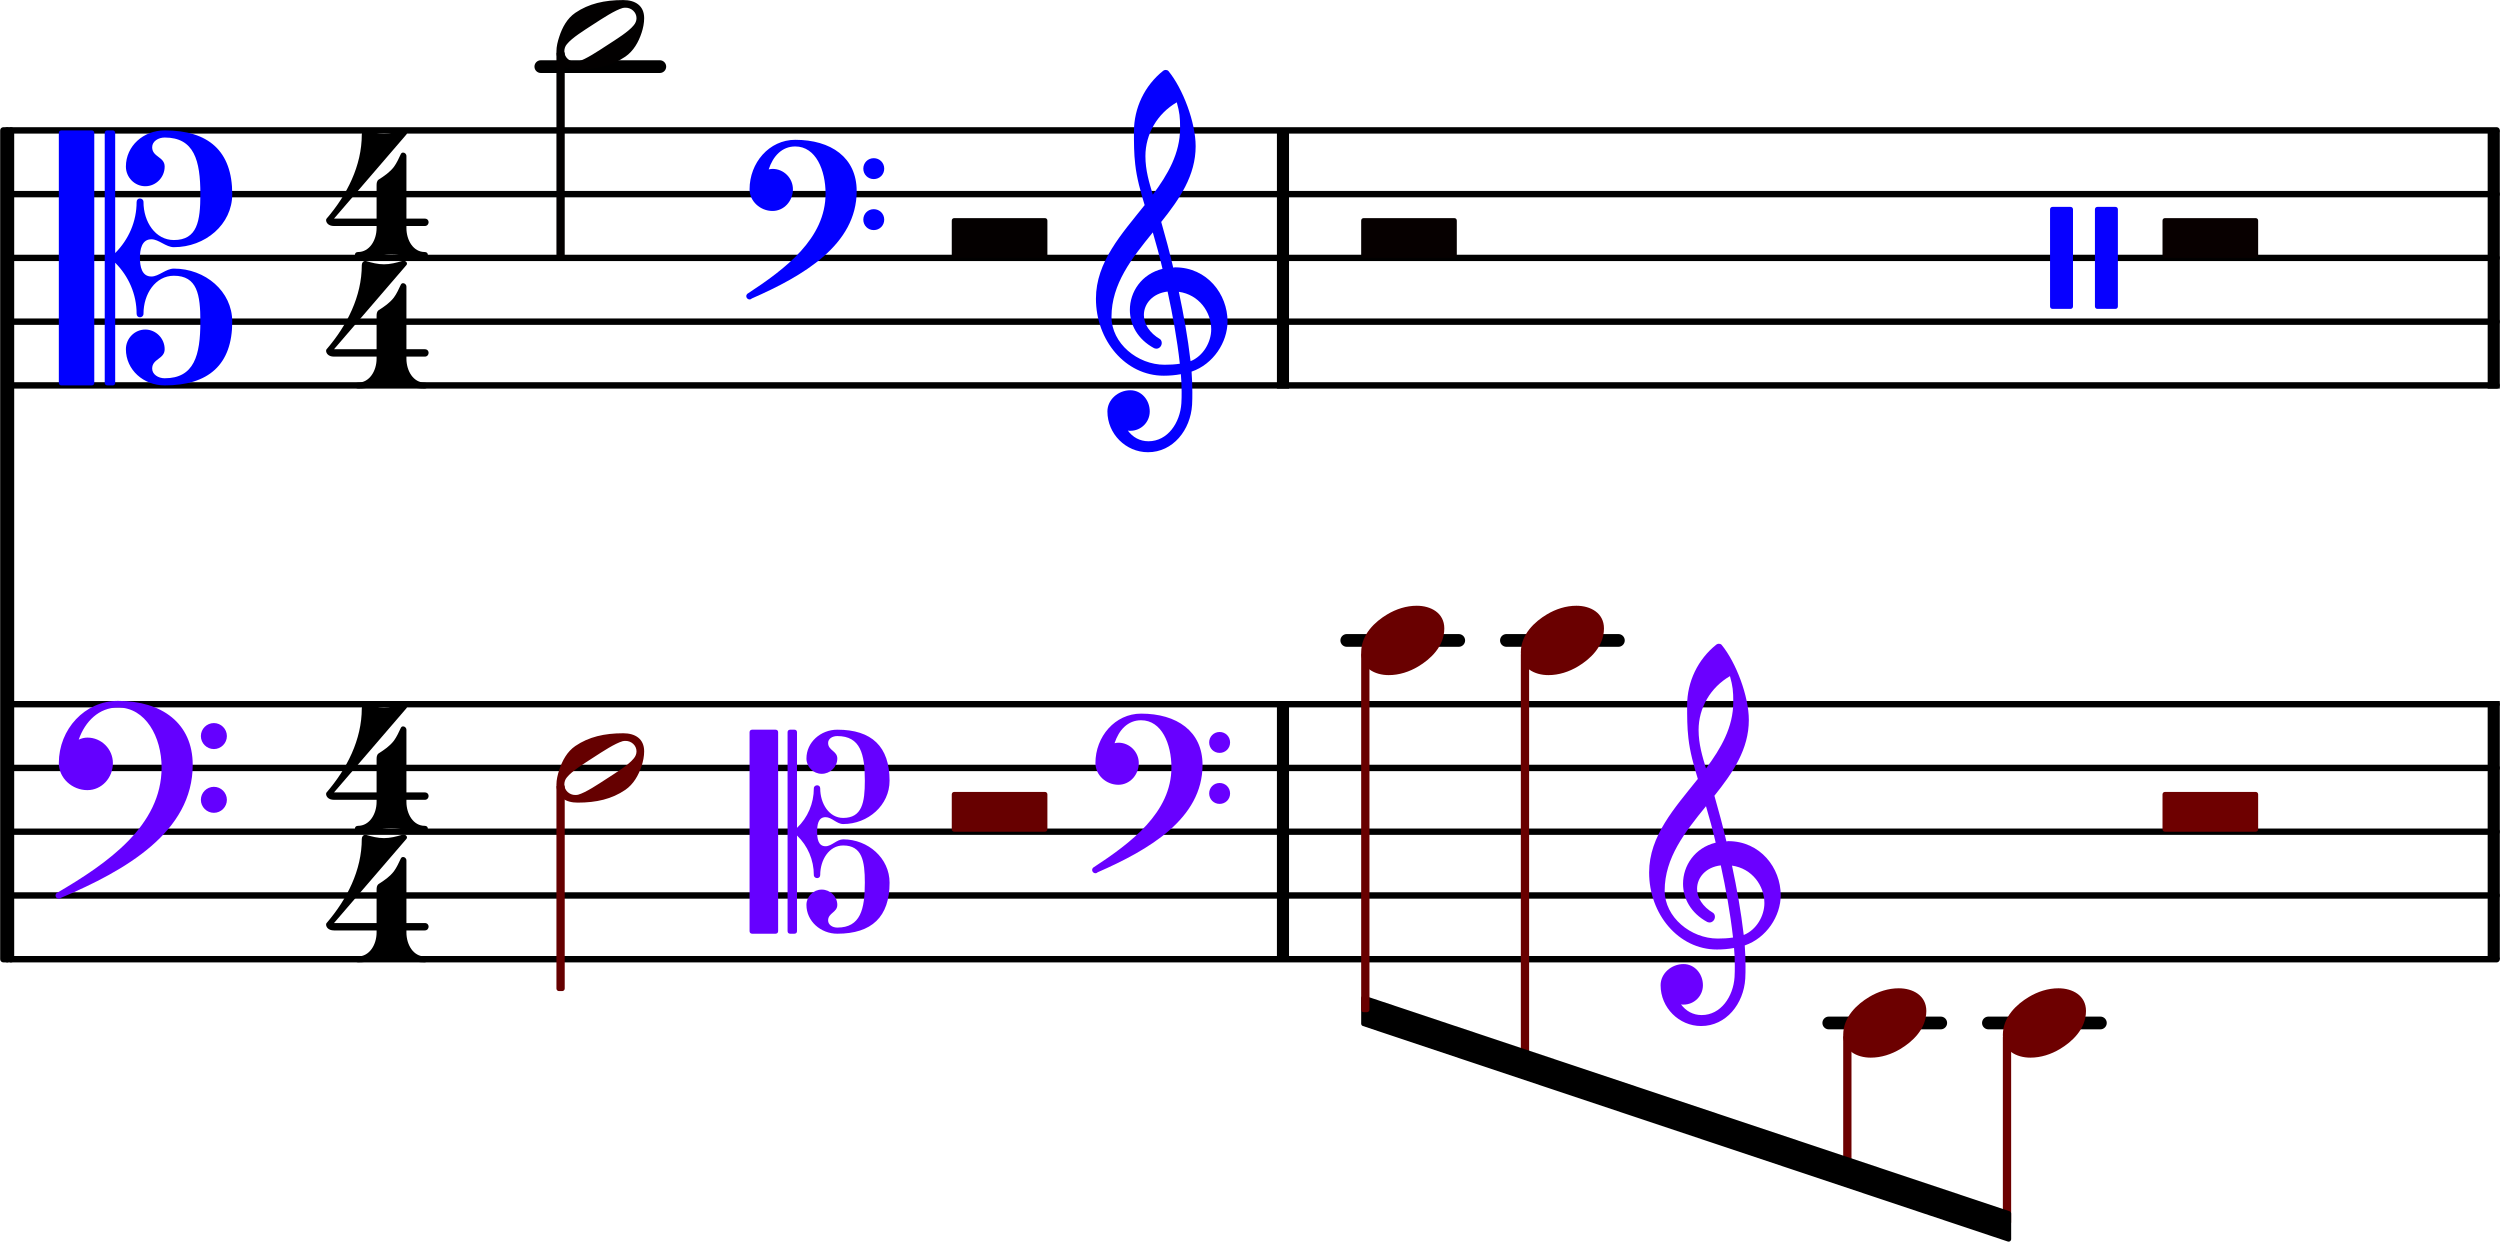
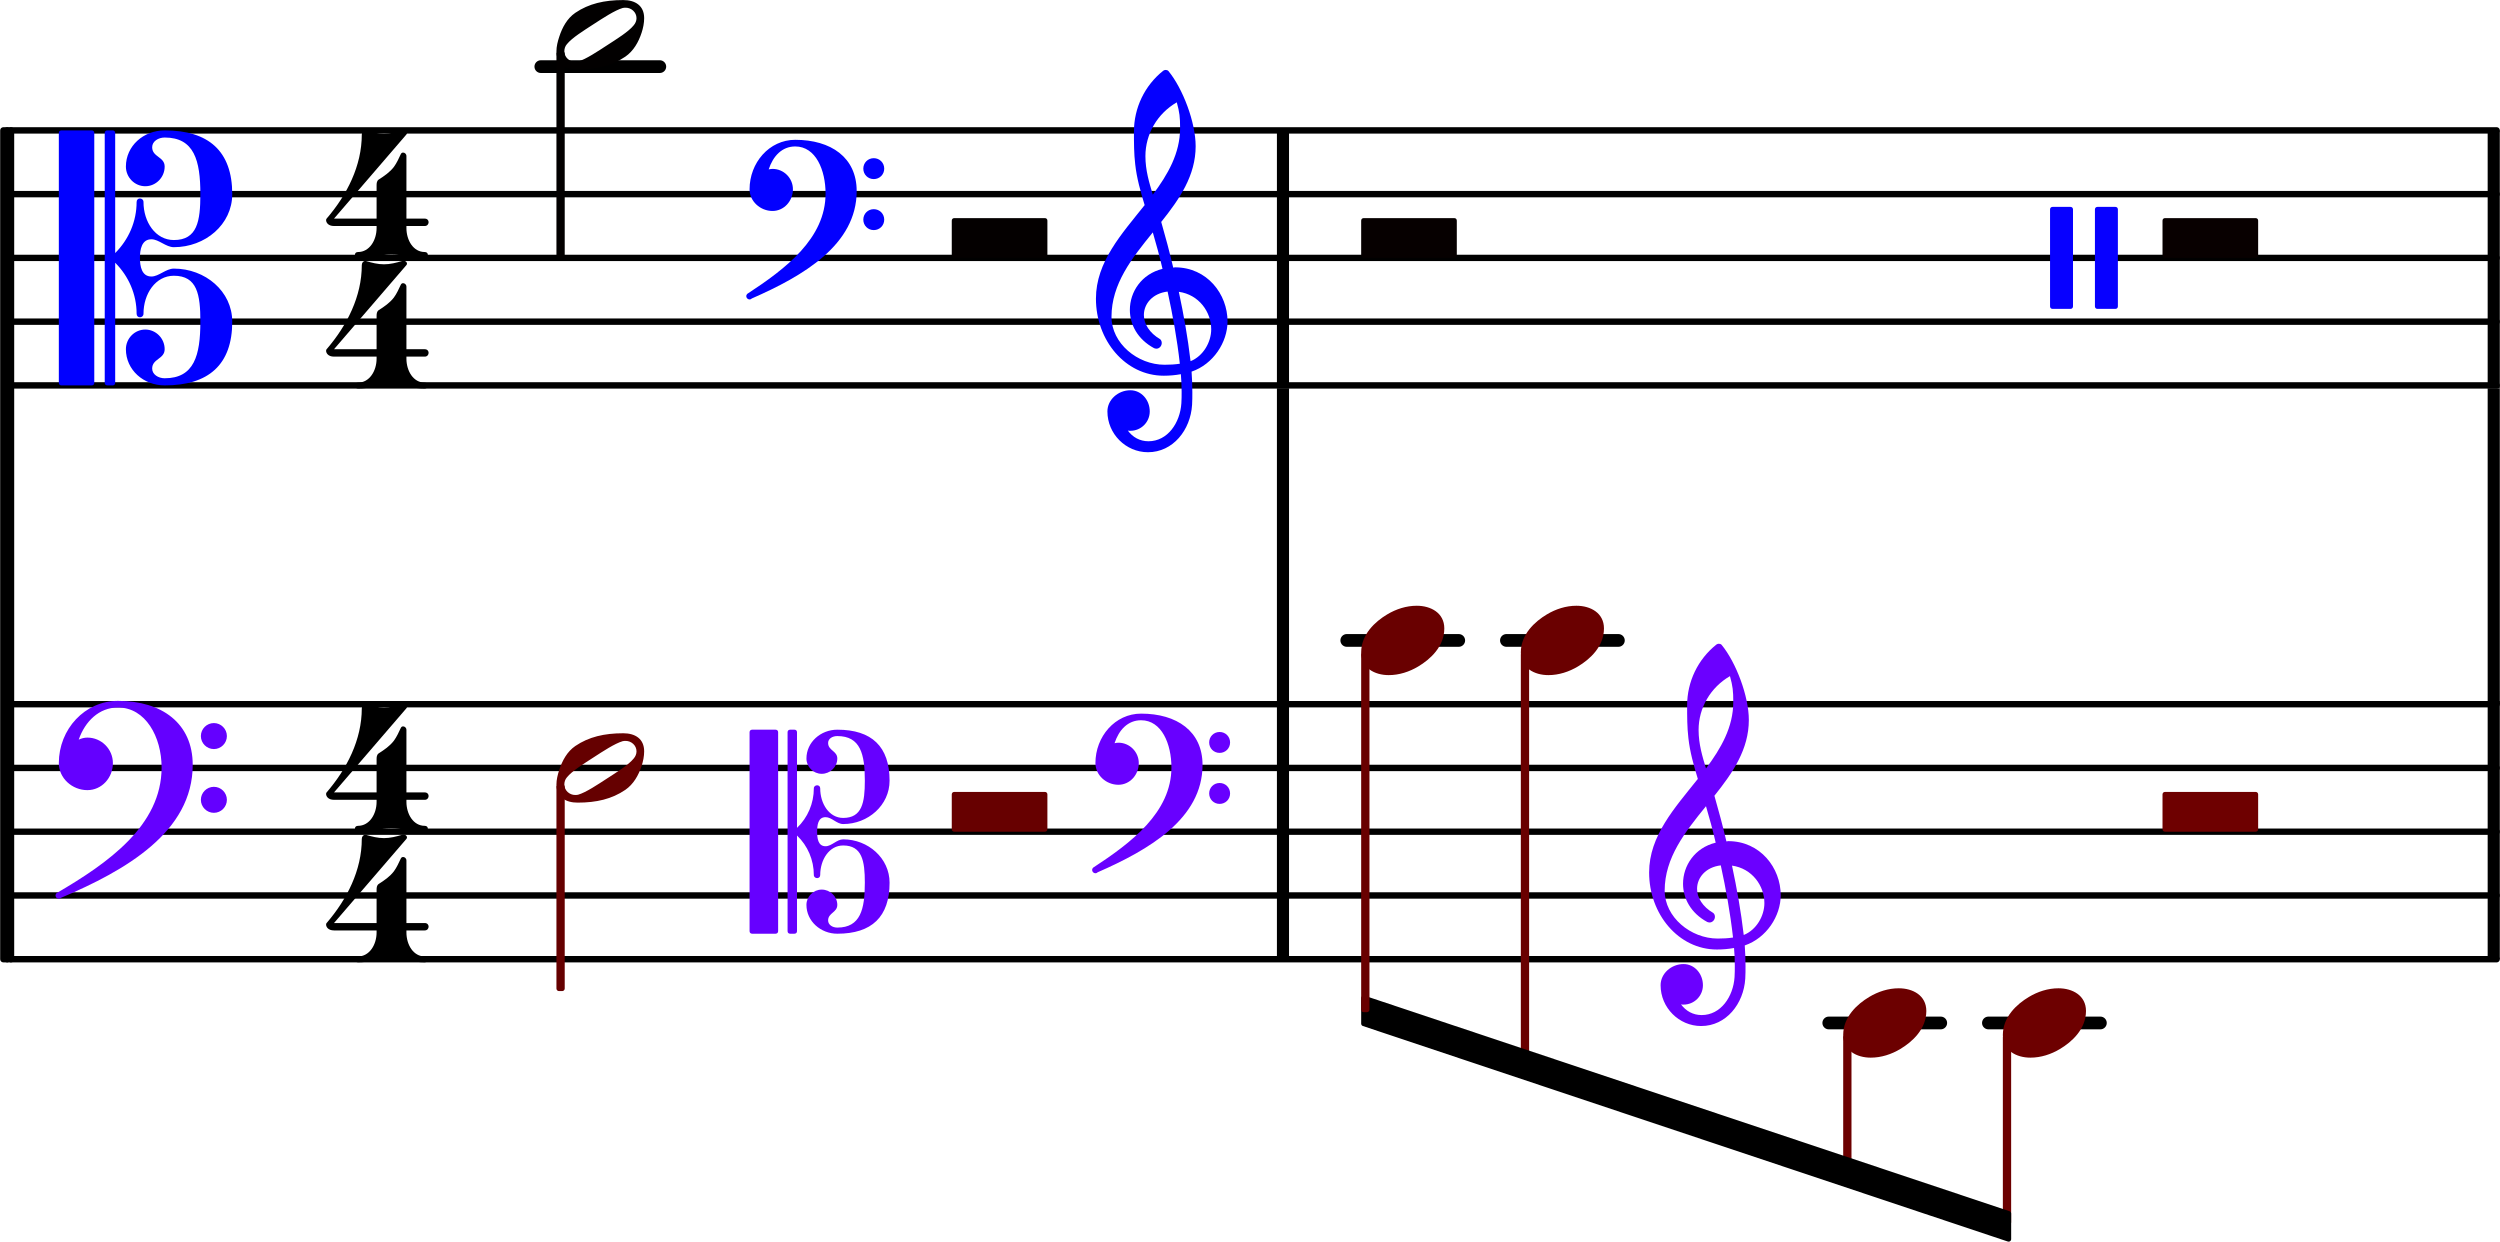
<svg xmlns="http://www.w3.org/2000/svg" version="1.2" width="68.90mm" height="34.22mm" viewBox="8.416 -0 39.206 19.475">
  <style text="style/css">

tspan { white-space: pre; }

</style>
  <line transform="translate(8.5358, 6.045)" stroke-linejoin="round" stroke-linecap="round" stroke-width="0.1" stroke="currentColor" x1="0.05" y1="-0" x2="39.036" y2="-0" />
  <line transform="translate(8.5358, 5.045)" stroke-linejoin="round" stroke-linecap="round" stroke-width="0.1" stroke="currentColor" x1="0.05" y1="-0" x2="39.036" y2="-0" />
  <line transform="translate(8.5358, 4.045)" stroke-linejoin="round" stroke-linecap="round" stroke-width="0.1" stroke="currentColor" x1="0.05" y1="-0" x2="39.036" y2="-0" />
  <line transform="translate(8.5358, 3.045)" stroke-linejoin="round" stroke-linecap="round" stroke-width="0.1" stroke="currentColor" x1="0.05" y1="-0" x2="39.036" y2="-0" />
  <line transform="translate(8.5358, 2.045)" stroke-linejoin="round" stroke-linecap="round" stroke-width="0.1" stroke="currentColor" x1="0.05" y1="-0" x2="39.036" y2="-0" />
+   <rect transform="translate(47.4315, -0)" x="0" y="6.095" width="0.19" height="4.95" ry="0" fill="currentColor" />
  <rect transform="translate(47.4315, 13.045)" x="0" y="-2.05" width="0.19" height="4.05" ry="0" fill="currentColor" />
  <rect transform="translate(47.4315, 4.045)" x="0" y="-2" width="0.19" height="4.05" ry="0" fill="currentColor" />
+   <rect transform="translate(28.4412, -0)" x="0" y="6.095" width="0.19" height="4.95" ry="0" fill="currentColor" />
  <rect transform="translate(28.4412, 13.045)" x="0" y="-2.05" width="0.19" height="4.05" ry="0" fill="currentColor" />
  <rect transform="translate(28.4412, 4.045)" x="0" y="-2" width="0.19" height="4.05" ry="0" fill="currentColor" />
  <line transform="translate(8.5358, 15.045)" stroke-linejoin="round" stroke-linecap="round" stroke-width="0.1" stroke="currentColor" x1="0.05" y1="-0" x2="39.036" y2="-0" />
  <line transform="translate(8.5358, 14.045)" stroke-linejoin="round" stroke-linecap="round" stroke-width="0.1" stroke="currentColor" x1="0.05" y1="-0" x2="39.036" y2="-0" />
  <line transform="translate(8.5358, 13.045)" stroke-linejoin="round" stroke-linecap="round" stroke-width="0.1" stroke="currentColor" x1="0.05" y1="-0" x2="39.036" y2="-0" />
  <line transform="translate(8.5358, 12.045)" stroke-linejoin="round" stroke-linecap="round" stroke-width="0.1" stroke="currentColor" x1="0.05" y1="-0" x2="39.036" y2="-0" />
  <line transform="translate(8.5358, 11.045)" stroke-linejoin="round" stroke-linecap="round" stroke-width="0.1" stroke="currentColor" x1="0.05" y1="-0" x2="39.036" y2="-0" />
  <rect transform="translate(0, 16.045)" x="39.501" y="-0.1" width="1.956" height="0.2" ry="0.1" fill="currentColor" />
  <rect transform="translate(0, 16.045)" x="36.997" y="-0.1" width="1.956" height="0.2" ry="0.1" fill="currentColor" />
  <rect transform="translate(0, 10.045)" x="31.941" y="-0.1" width="1.956" height="0.2" ry="0.1" fill="currentColor" />
  <rect transform="translate(0, 10.045)" x="29.437" y="-0.1" width="1.956" height="0.2" ry="0.1" fill="currentColor" />
  <rect transform="translate(0, 1.045)" x="16.796" y="-0.1" width="2.066" height="0.2" ry="0.1" fill="currentColor" />
  <g color="rgb(42.353%, 0%, 0%)">
    <rect transform="translate(37.3881, 13.045)" x="-0.065" y="3.186" width="0.13" height="2.152" ry="0.04" fill="currentColor" />
  </g>
  <g class="note">
    <g color="rgb(42.745%, 0%, 0%)">
      <path transform="translate(39.8273, 16.045) scale(0.004, -0.004)" d="M218 136c55 0 108 -28 108 -89c0 -71 -55 -121 -102 -149c-35 -21 -75 -34 -116 -34c-55 0 -108 28 -108 89c0 71 55 121 102 149c35 21 75 34 116 34z" fill="currentColor" />
    </g>
  </g>
  <g color="rgb(42.745%, 0%, 0%)">
    <rect transform="translate(39.8923, 13.045)" x="-0.065" y="3.186" width="0.13" height="2.982" ry="0.04" fill="currentColor" />
  </g>
  <g class="clef">
    <g color="rgb(41.961%, 0%, 100%)">
      <path transform="translate(34.2711, 14.045) scale(0.004, -0.004)" d="M518 1c0 -82 -56 -168 -141 -197c2 -27 3 -54 3 -81c0 -16 0 -33 -1 -49c-6 -99 -75 -186 -173 -186c-87 0 -159 72 -159 160c0 46 42 83 90 83c43 0 76 -38 76 -83c0 -42 -34 -76 -76 -76c-4 0 -6 0 -10 1c19 -26 47 -42 81 -42c75 0 124 72 129 149c1 15 1 30 1 45 c0 23 -1 46 -3 69c-22 -4 -44 -6 -67 -6c-151 0 -266 139 -266 302c0 144 101 254 191 367c-16 53 -31 105 -37 160c-5 42 -5 85 -5 128c0 93 42 181 115 239c3 2 6 3 9 3c4 0 8 -1 11 -4c57 -69 107 -202 107 -295c0 -115 -63 -207 -135 -297c17 -59 33 -119 47 -179h1 c2 0 4 1 6 1c126 0 206 -105 206 -212zM373 -155c50 20 81 75 81 125c0 68 -48 136 -127 147c19 -89 35 -178 46 -272zM63 19c0 -104 102 -188 208 -188c21 0 40 1 60 4c-11 98 -28 191 -48 283c-59 -7 -93 -48 -93 -92c0 -34 21 -70 64 -95c5 -5 6 -10 6 -15 c0 -11 -9 -22 -21 -22c-3 0 -6 1 -9 2c-65 35 -95 93 -95 150c0 71 46 141 128 161c-11 48 -24 95 -38 143c-82 -101 -162 -202 -162 -331zM319 860c-76 -44 -123 -124 -123 -211c0 -56 15 -104 29 -151c59 79 107 162 107 261c0 43 -2 61 -13 101z" fill="currentColor" />
    </g>
  </g>
  <g class="note">
    <g color="rgb(42.353%, 0%, 0%)">
      <path transform="translate(37.3231, 16.045) scale(0.004, -0.004)" d="M218 136c55 0 108 -28 108 -89c0 -71 -55 -121 -102 -149c-35 -21 -75 -34 -116 -34c-55 0 -108 28 -108 89c0 71 55 121 102 149c35 21 75 34 116 34z" fill="currentColor" />
    </g>
  </g>
  <g class="rest">
    <g color="rgb(3.137%, 0%, 0%)">
      <path transform="translate(42.3315, 4.045) scale(0.004, -0.004)" d="M365 0h-355c-6 0 -10 4 -10 10v136c0 6 4 10 10 10h355c6 0 10 -4 10 -10v-136c0 -6 -4 -10 -10 -10z" fill="currentColor" />
    </g>
  </g>
  <g color="rgb(41.569%, 0%, 0%)">
    <rect transform="translate(32.3319, 13.045)" x="-0.065" y="-2.814" width="0.13" height="6.476" ry="0.04" fill="currentColor" />
  </g>
  <g class="note">
    <g color="rgb(41.569%, 0%, 0%)">
      <path transform="translate(32.2669, 10.045) scale(0.004, -0.004)" d="M218 136c55 0 108 -28 108 -89c0 -71 -55 -121 -102 -149c-35 -21 -75 -34 -116 -34c-55 0 -108 28 -108 89c0 71 55 121 102 149c35 21 75 34 116 34z" fill="currentColor" />
    </g>
  </g>
  <rect transform="translate(8.4158, 8.545)" x="0" y="-6.55" width="0.16" height="13.1" ry="0.05" fill="currentColor" />
  <g class="beam">
    <polygon transform="translate(29.7627, 15.855)" stroke-linejoin="round" stroke-linecap="round" stroke-width="0.08" fill="currentColor" stroke="currentColor" points="10.155 3.18 10.155 3.58 0.04 0.2 0.04 -0.2" />
  </g>
  <g class="rest">
    <g color="rgb(43.137%, 0%, 0%)">
      <path transform="translate(42.3315, 13.045) scale(0.004, -0.004)" d="M365 0h-355c-6 0 -10 4 -10 10v136c0 6 4 10 10 10h355c6 0 10 -4 10 -10v-136c0 -6 -4 -10 -10 -10z" fill="currentColor" />
    </g>
  </g>
  <g class="clef">
    <g color="rgb(2.745%, 0%, 100%)">
      <path transform="translate(40.0315, 4.045) scale(0.004, -0.004)" d="M390 -200h-70c-6 0 -10 4 -10 10v380c0 6 4 10 10 10h70c6 0 10 -4 10 -10v-380c0 -6 -4 -10 -10 -10zM214 -200h-70c-6 0 -10 4 -10 10v380c0 6 4 10 10 10h70c6 0 10 -4 10 -10v-380c0 -6 -4 -10 -10 -10z" fill="currentColor" />
    </g>
  </g>
  <g class="rest">
    <g color="rgb(1.569%, 0%, 0%)">
      <path transform="translate(23.3412, 4.045) scale(0.004, -0.004)" d="M365 0h-355c-6 0 -10 4 -10 10v136c0 6 4 10 10 10h355c6 0 10 -4 10 -10v-136c0 -6 -4 -10 -10 -10z" fill="currentColor" />
    </g>
  </g>
  <g class="clef">
    <g color="rgb(1.177%, 0%, 100%)">
      <path transform="translate(20.1699, 3.045) scale(0.004, -0.004)" d="M446 -100c0 23 18 41 41 41s41 -18 41 -41s-18 -41 -41 -41s-41 18 -41 41zM446 100c0 23 18 41 41 41s41 -18 41 -41s-18 -41 -41 -41s-41 18 -41 41zM179 213c140 0 241 -69 241 -201c0 -211 -210 -333 -411 -421c-3 -3 -6 -4 -9 -4c-7 0 -13 6 -13 13c0 3 1 6 4 9 c150 98 307 217 307 393c0 92 -38 185 -119 185c-52 0 -87 -38 -104 -90c5 1 10 2 15 2c44 0 80 -36 80 -80c0 -46 -35 -85 -80 -85c-48 0 -90 38 -90 85c0 104 77 194 179 194z" fill="currentColor" />
    </g>
  </g>
  <g class="rest">
    <g color="rgb(40.392%, 0%, 0%)">
      <path transform="translate(23.3412, 13.045) scale(0.004, -0.004)" d="M365 0h-355c-6 0 -10 4 -10 10v136c0 6 4 10 10 10h355c6 0 10 -4 10 -10v-136c0 -6 -4 -10 -10 -10z" fill="currentColor" />
    </g>
  </g>
  <g class="clef">
    <g color="rgb(40%, 0%, 100%)">
      <path transform="translate(20.1699, 13.045) scale(0.004, -0.004)" d="M265 0c0 -25 3 -57 33 -57c24 0 44 27 69 27c98 0 182 -74 182 -170c0 -134 -70 -200 -205 -200c-65 0 -121 49 -121 113c0 33 27 60 60 60s61 -27 61 -60c0 -30 -36 -31 -36 -61c0 -17 17 -28 36 -28c91 0 108 72 108 176c0 86 -11 146 -85 146c-55 0 -90 -56 -90 -116 c0 -8 -6 -12 -12 -12s-13 4 -13 12c0 59 -24 115 -66 155v-375c0 -6 -4 -10 -10 -10h-17c-6 0 -10 4 -10 10v780c0 6 4 10 10 10h17c6 0 10 -4 10 -10v-375c42 40 66 96 66 155c0 8 7 12 13 12s12 -4 12 -12c0 -60 35 -116 90 -116c74 0 85 60 85 146 c0 104 -17 175 -108 175c-19 0 -36 -10 -36 -27c0 -30 36 -31 36 -61c0 -33 -28 -60 -61 -60s-60 27 -60 60c0 64 56 113 121 113c135 0 205 -66 205 -200c0 -96 -84 -170 -182 -170c-25 0 -45 27 -69 27c-30 0 -33 -32 -33 -57zM102 -400h-92c-6 0 -10 4 -10 10v780 c0 6 4 10 10 10h92c6 0 10 -4 10 -10v-780c0 -6 -4 -10 -10 -10z" fill="currentColor" />
    </g>
  </g>
  <g color="rgb(39.608%, 0%, 0%)">
    <rect transform="translate(17.2056, 13.045)" x="-0.065" y="-0.741" width="0.13" height="3.241" ry="0.04" fill="currentColor" />
  </g>
  <g color="rgb(0.784%, 0%, 0%)">
    <rect transform="translate(17.2056, 4.045)" x="-0.065" y="-3.241" width="0.13" height="3.241" ry="0.04" fill="currentColor" />
  </g>
  <g class="meterSig">
    <path transform="translate(13.5358, 13.045) scale(0.004, -0.004)" d="M204 307c22 14 44 29 60 50c11 15 19 33 27 50c2 4 5 6 9 6c6 0 13 -5 13 -14v-245h72c10 0 15 -7 15 -14s-5 -15 -15 -15h-72v-8c0 -48 27 -94 72 -94c8 0 12 -5 12 -11s-4 -12 -12 -12c-44 0 -87 13 -131 13s-87 -13 -131 -13c-8 0 -12 6 -12 12s4 11 12 11 c45 0 73 46 73 94v8h-167c-23 0 -31 14 -31 23c0 3 1 5 2 6c80 93 138 207 138 330c0 9 6 16 13 16h3c23 -7 47 -13 71 -13s48 6 71 13c2 1 3 1 5 1c11 0 18 -10 12 -17l-284 -330h167v131c0 8 1 17 8 22z" fill="currentColor" />
    <path transform="translate(13.5358, 15.0936) scale(0.004, -0.004)" d="M204 307c22 14 44 29 60 50c11 15 19 33 27 50c2 4 5 6 9 6c6 0 13 -5 13 -14v-245h72c10 0 15 -7 15 -14s-5 -15 -15 -15h-72v-8c0 -48 27 -94 72 -94c8 0 12 -5 12 -11s-4 -12 -12 -12c-44 0 -87 13 -131 13s-87 -13 -131 -13c-8 0 -12 6 -12 12s4 11 12 11 c45 0 73 46 73 94v8h-167c-23 0 -31 14 -31 23c0 3 1 5 2 6c80 93 138 207 138 330c0 9 6 16 13 16h3c23 -7 47 -13 71 -13s48 6 71 13c2 1 3 1 5 1c11 0 18 -10 12 -17l-284 -330h167v131c0 8 1 17 8 22z" fill="currentColor" />
  </g>
  <g class="clef">
    <g color="rgb(39.216%, 0%, 100%)">
      <path transform="translate(9.3358, 12.045) scale(0.004, -0.004)" d="M557 -125c0 28 23 51 51 51s51 -23 51 -51s-23 -51 -51 -51s-51 23 -51 51zM557 125c0 28 23 51 51 51s51 -23 51 -51s-23 -51 -51 -51s-51 23 -51 51zM232 263c172 0 293 -88 293 -251c0 -263 -263 -414 -516 -521c-3 -3 -6 -4 -9 -4c-7 0 -13 6 -13 13c0 3 1 6 4 9 c202 118 412 265 412 493c0 120 -63 235 -171 235c-74 0 -129 -54 -154 -126c11 5 22 8 34 8c55 0 100 -45 100 -100c0 -58 -44 -106 -100 -106c-60 0 -112 47 -112 106c0 133 102 244 232 244z" fill="currentColor" />
    </g>
  </g>
  <g class="note">
    <g color="rgb(39.608%, 0%, 0%)">
      <path transform="translate(17.1406, 12.045) scale(0.004, -0.004)" d="M314 65c0 24 -21 41 -42 41c-4 0 -8 0 -12 -1c-31 -9 -78 -40 -115 -64s-84 -53 -104 -78c-7 -8 -10 -18 -10 -28c0 -24 21 -41 42 -41c4 0 8 0 12 1c31 9 77 40 114 64s84 53 104 78c7 8 11 18 11 28zM262 136c46 0 82 -21 82 -71c0 -19 -4 -39 -10 -57 c-12 -37 -32 -72 -64 -94c-53 -36 -113 -50 -187 -50c-46 0 -83 21 -83 71c0 19 5 39 11 57c12 37 31 72 63 94c53 36 114 50 188 50z" fill="currentColor" />
    </g>
  </g>
  <g class="meterSig">
    <path transform="translate(13.5358, 4.045) scale(0.004, -0.004)" d="M204 307c22 14 44 29 60 50c11 15 19 33 27 50c2 4 5 6 9 6c6 0 13 -5 13 -14v-245h72c10 0 15 -7 15 -14s-5 -15 -15 -15h-72v-8c0 -48 27 -94 72 -94c8 0 12 -5 12 -11s-4 -12 -12 -12c-44 0 -87 13 -131 13s-87 -13 -131 -13c-8 0 -12 6 -12 12s4 11 12 11 c45 0 73 46 73 94v8h-167c-23 0 -31 14 -31 23c0 3 1 5 2 6c80 93 138 207 138 330c0 9 6 16 13 16h3c23 -7 47 -13 71 -13s48 6 71 13c2 1 3 1 5 1c11 0 18 -10 12 -17l-284 -330h167v131c0 8 1 17 8 22z" fill="currentColor" />
    <path transform="translate(13.5358, 6.0936) scale(0.004, -0.004)" d="M204 307c22 14 44 29 60 50c11 15 19 33 27 50c2 4 5 6 9 6c6 0 13 -5 13 -14v-245h72c10 0 15 -7 15 -14s-5 -15 -15 -15h-72v-8c0 -48 27 -94 72 -94c8 0 12 -5 12 -11s-4 -12 -12 -12c-44 0 -87 13 -131 13s-87 -13 -131 -13c-8 0 -12 6 -12 12s4 11 12 11 c45 0 73 46 73 94v8h-167c-23 0 -31 14 -31 23c0 3 1 5 2 6c80 93 138 207 138 330c0 9 6 16 13 16h3c23 -7 47 -13 71 -13s48 6 71 13c2 1 3 1 5 1c11 0 18 -10 12 -17l-284 -330h167v131c0 8 1 17 8 22z" fill="currentColor" />
  </g>
  <g class="clef">
    <g color="rgb(0.392%, 0%, 100%)">
      <path transform="translate(9.3358, 4.045) scale(0.004, -0.004)" d="M318 0c0 -33 7 -73 45 -73c29 0 57 31 88 31c123 0 229 -89 229 -208c0 -169 -93 -250 -265 -250c-83 0 -152 61 -152 142c0 42 34 77 76 77s76 -35 76 -77c0 -39 -49 -37 -49 -76c0 -23 24 -38 49 -38c116 0 140 90 140 222c0 106 -12 180 -104 180 c-72 0 -119 -71 -119 -149c0 -9 -7 -14 -14 -14s-13 5 -13 14c0 76 -31 147 -84 200v-471c0 -6 -4 -10 -10 -10h-21c-6 0 -10 4 -10 10v980c0 6 4 10 10 10h21c6 0 10 -4 10 -10v-471c53 53 84 124 84 200c0 9 6 14 13 14s14 -5 14 -14c0 -78 47 -149 119 -149 c92 0 104 74 104 180c0 132 -24 222 -140 222c-25 0 -49 -15 -49 -38c0 -39 49 -37 49 -76c0 -42 -34 -77 -76 -77s-76 35 -76 77c0 81 69 142 152 142c172 0 265 -81 265 -250c0 -119 -106 -208 -229 -208c-31 0 -59 31 -88 31c-38 0 -45 -40 -45 -73zM129 -500h-119 c-6 0 -10 4 -10 10v980c0 6 4 10 10 10h119c6 0 10 -4 10 -10v-980c0 -6 -4 -10 -10 -10z" fill="currentColor" />
    </g>
  </g>
  <g class="note">
    <g color="rgb(0.784%, 0%, 0%)">
      <path transform="translate(17.1406, 0.545) scale(0.004, -0.004)" d="M314 65c0 24 -21 41 -42 41c-4 0 -8 0 -12 -1c-31 -9 -78 -40 -115 -64s-84 -53 -104 -78c-7 -8 -10 -18 -10 -28c0 -24 21 -41 42 -41c4 0 8 0 12 1c31 9 77 40 114 64s84 53 104 78c7 8 11 18 11 28zM262 136c46 0 82 -21 82 -71c0 -19 -4 -39 -10 -57 c-12 -37 -32 -72 -64 -94c-53 -36 -113 -50 -187 -50c-46 0 -83 21 -83 71c0 19 5 39 11 57c12 37 31 72 63 94c53 36 114 50 188 50z" fill="currentColor" />
    </g>
  </g>
  <rect transform="translate(8.4758, 8.545)" x="0" y="-6.55" width="0.16" height="13.1" ry="0.05" fill="currentColor" />
  <g class="clef">
    <g color="rgb(1.961%, 0%, 100%)">
      <path transform="translate(25.5946, 5.045) scale(0.004, -0.004)" d="M518 1c0 -82 -56 -168 -141 -197c2 -27 3 -54 3 -81c0 -16 0 -33 -1 -49c-6 -99 -75 -186 -173 -186c-87 0 -159 72 -159 160c0 46 42 83 90 83c43 0 76 -38 76 -83c0 -42 -34 -76 -76 -76c-4 0 -6 0 -10 1c19 -26 47 -42 81 -42c75 0 124 72 129 149c1 15 1 30 1 45 c0 23 -1 46 -3 69c-22 -4 -44 -6 -67 -6c-151 0 -266 139 -266 302c0 144 101 254 191 367c-16 53 -31 105 -37 160c-5 42 -5 85 -5 128c0 93 42 181 115 239c3 2 6 3 9 3c4 0 8 -1 11 -4c57 -69 107 -202 107 -295c0 -115 -63 -207 -135 -297c17 -59 33 -119 47 -179h1 c2 0 4 1 6 1c126 0 206 -105 206 -212zM373 -155c50 20 81 75 81 125c0 68 -48 136 -127 147c19 -89 35 -178 46 -272zM63 19c0 -104 102 -188 208 -188c21 0 40 1 60 4c-11 98 -28 191 -48 283c-59 -7 -93 -48 -93 -92c0 -34 21 -70 64 -95c5 -5 6 -10 6 -15 c0 -11 -9 -22 -21 -22c-3 0 -6 1 -9 2c-65 35 -95 93 -95 150c0 71 46 141 128 161c-11 48 -24 95 -38 143c-82 -101 -162 -202 -162 -331zM319 860c-76 -44 -123 -124 -123 -211c0 -56 15 -104 29 -151c59 79 107 162 107 261c0 43 -2 61 -13 101z" fill="currentColor" />
    </g>
  </g>
  <g class="note">
    <g color="rgb(41.176%, 0%, 0%)">
      <path transform="translate(29.7627, 10.045) scale(0.004, -0.004)" d="M218 136c55 0 108 -28 108 -89c0 -71 -55 -121 -102 -149c-35 -21 -75 -34 -116 -34c-55 0 -108 28 -108 89c0 71 55 121 102 149c35 21 75 34 116 34z" fill="currentColor" />
    </g>
  </g>
  <g class="clef">
    <g color="rgb(40.784%, 0%, 100%)">
      <path transform="translate(25.5946, 12.045) scale(0.004, -0.004)" d="M446 -100c0 23 18 41 41 41s41 -18 41 -41s-18 -41 -41 -41s-41 18 -41 41zM446 100c0 23 18 41 41 41s41 -18 41 -41s-18 -41 -41 -41s-41 18 -41 41zM179 213c140 0 241 -69 241 -201c0 -211 -210 -333 -411 -421c-3 -3 -6 -4 -9 -4c-7 0 -13 6 -13 13c0 3 1 6 4 9 c150 98 307 217 307 393c0 92 -38 185 -119 185c-52 0 -87 -38 -104 -90c5 1 10 2 15 2c44 0 80 -36 80 -80c0 -46 -35 -85 -80 -85c-48 0 -90 38 -90 85c0 104 77 194 179 194z" fill="currentColor" />
    </g>
  </g>
  <g color="rgb(41.176%, 0%, 0%)">
    <rect transform="translate(29.8277, 13.045)" x="-0.065" y="-2.814" width="0.13" height="5.645" ry="0.04" fill="currentColor" />
  </g>
  <g class="rest">
    <g color="rgb(2.353%, 0%, 0%)">
      <path transform="translate(29.7627, 4.045) scale(0.004, -0.004)" d="M365 0h-355c-6 0 -10 4 -10 10v136c0 6 4 10 10 10h355c6 0 10 -4 10 -10v-136c0 -6 -4 -10 -10 -10z" fill="currentColor" />
    </g>
  </g>
</svg>
